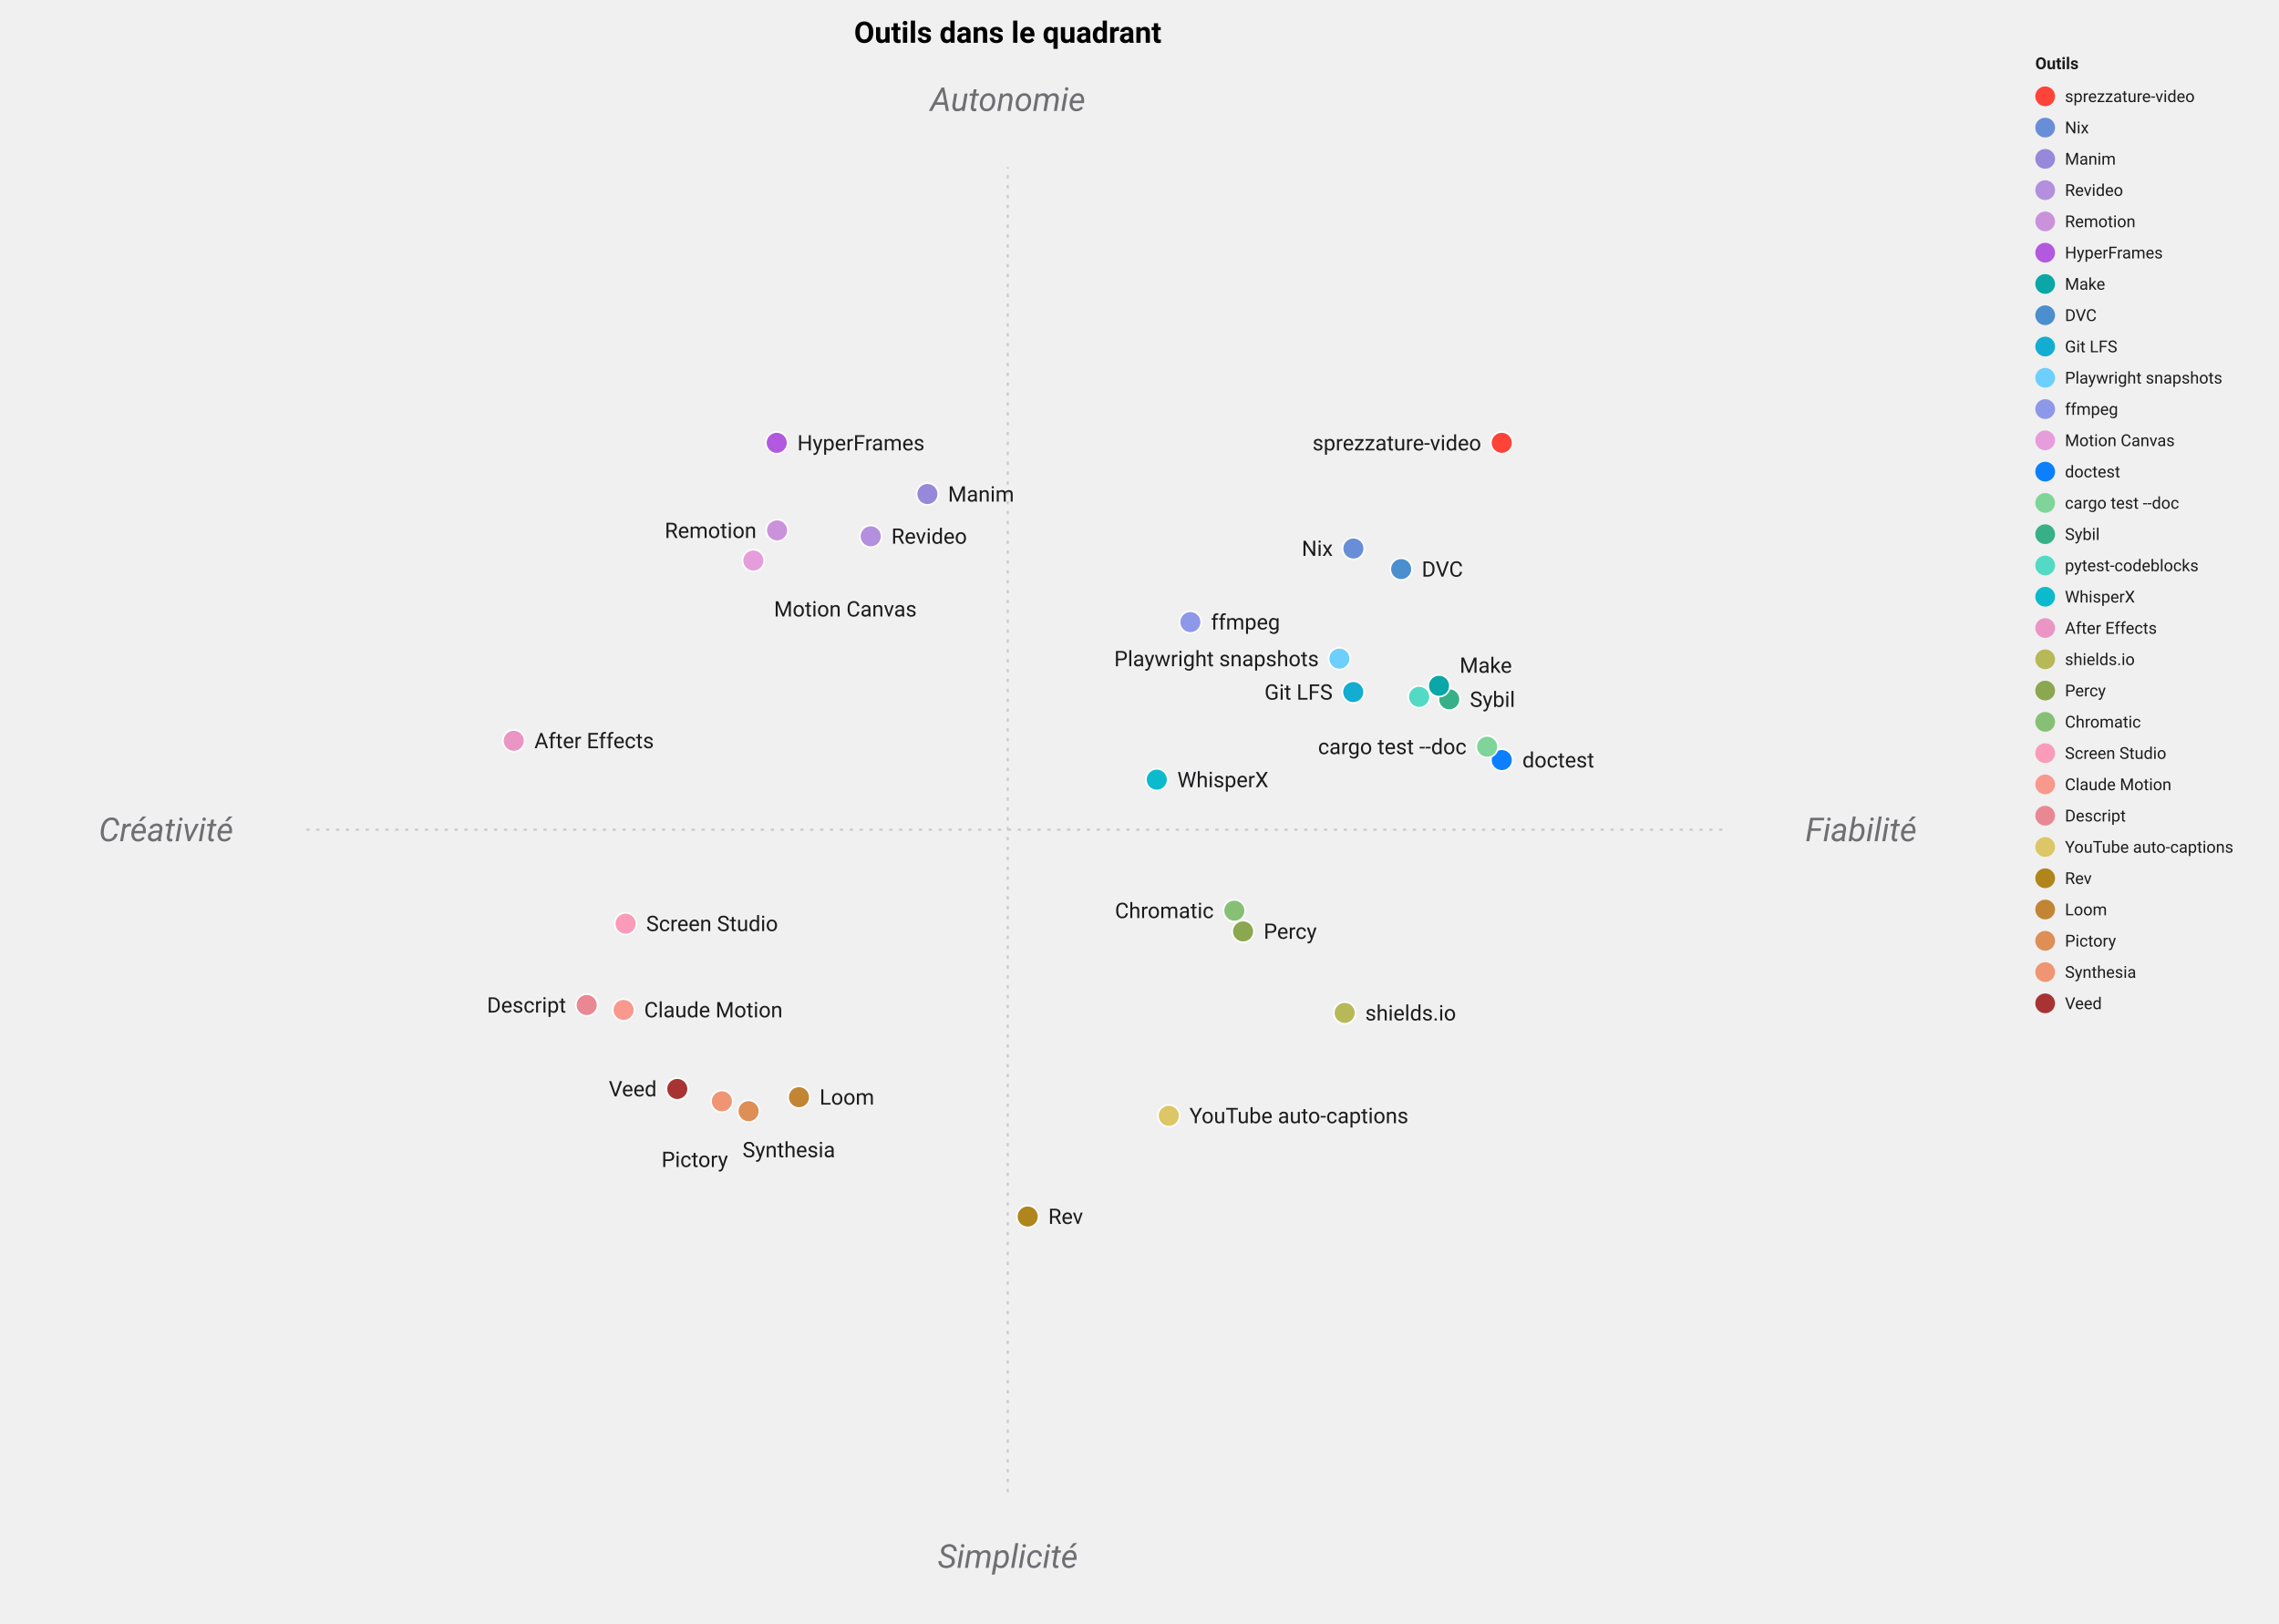
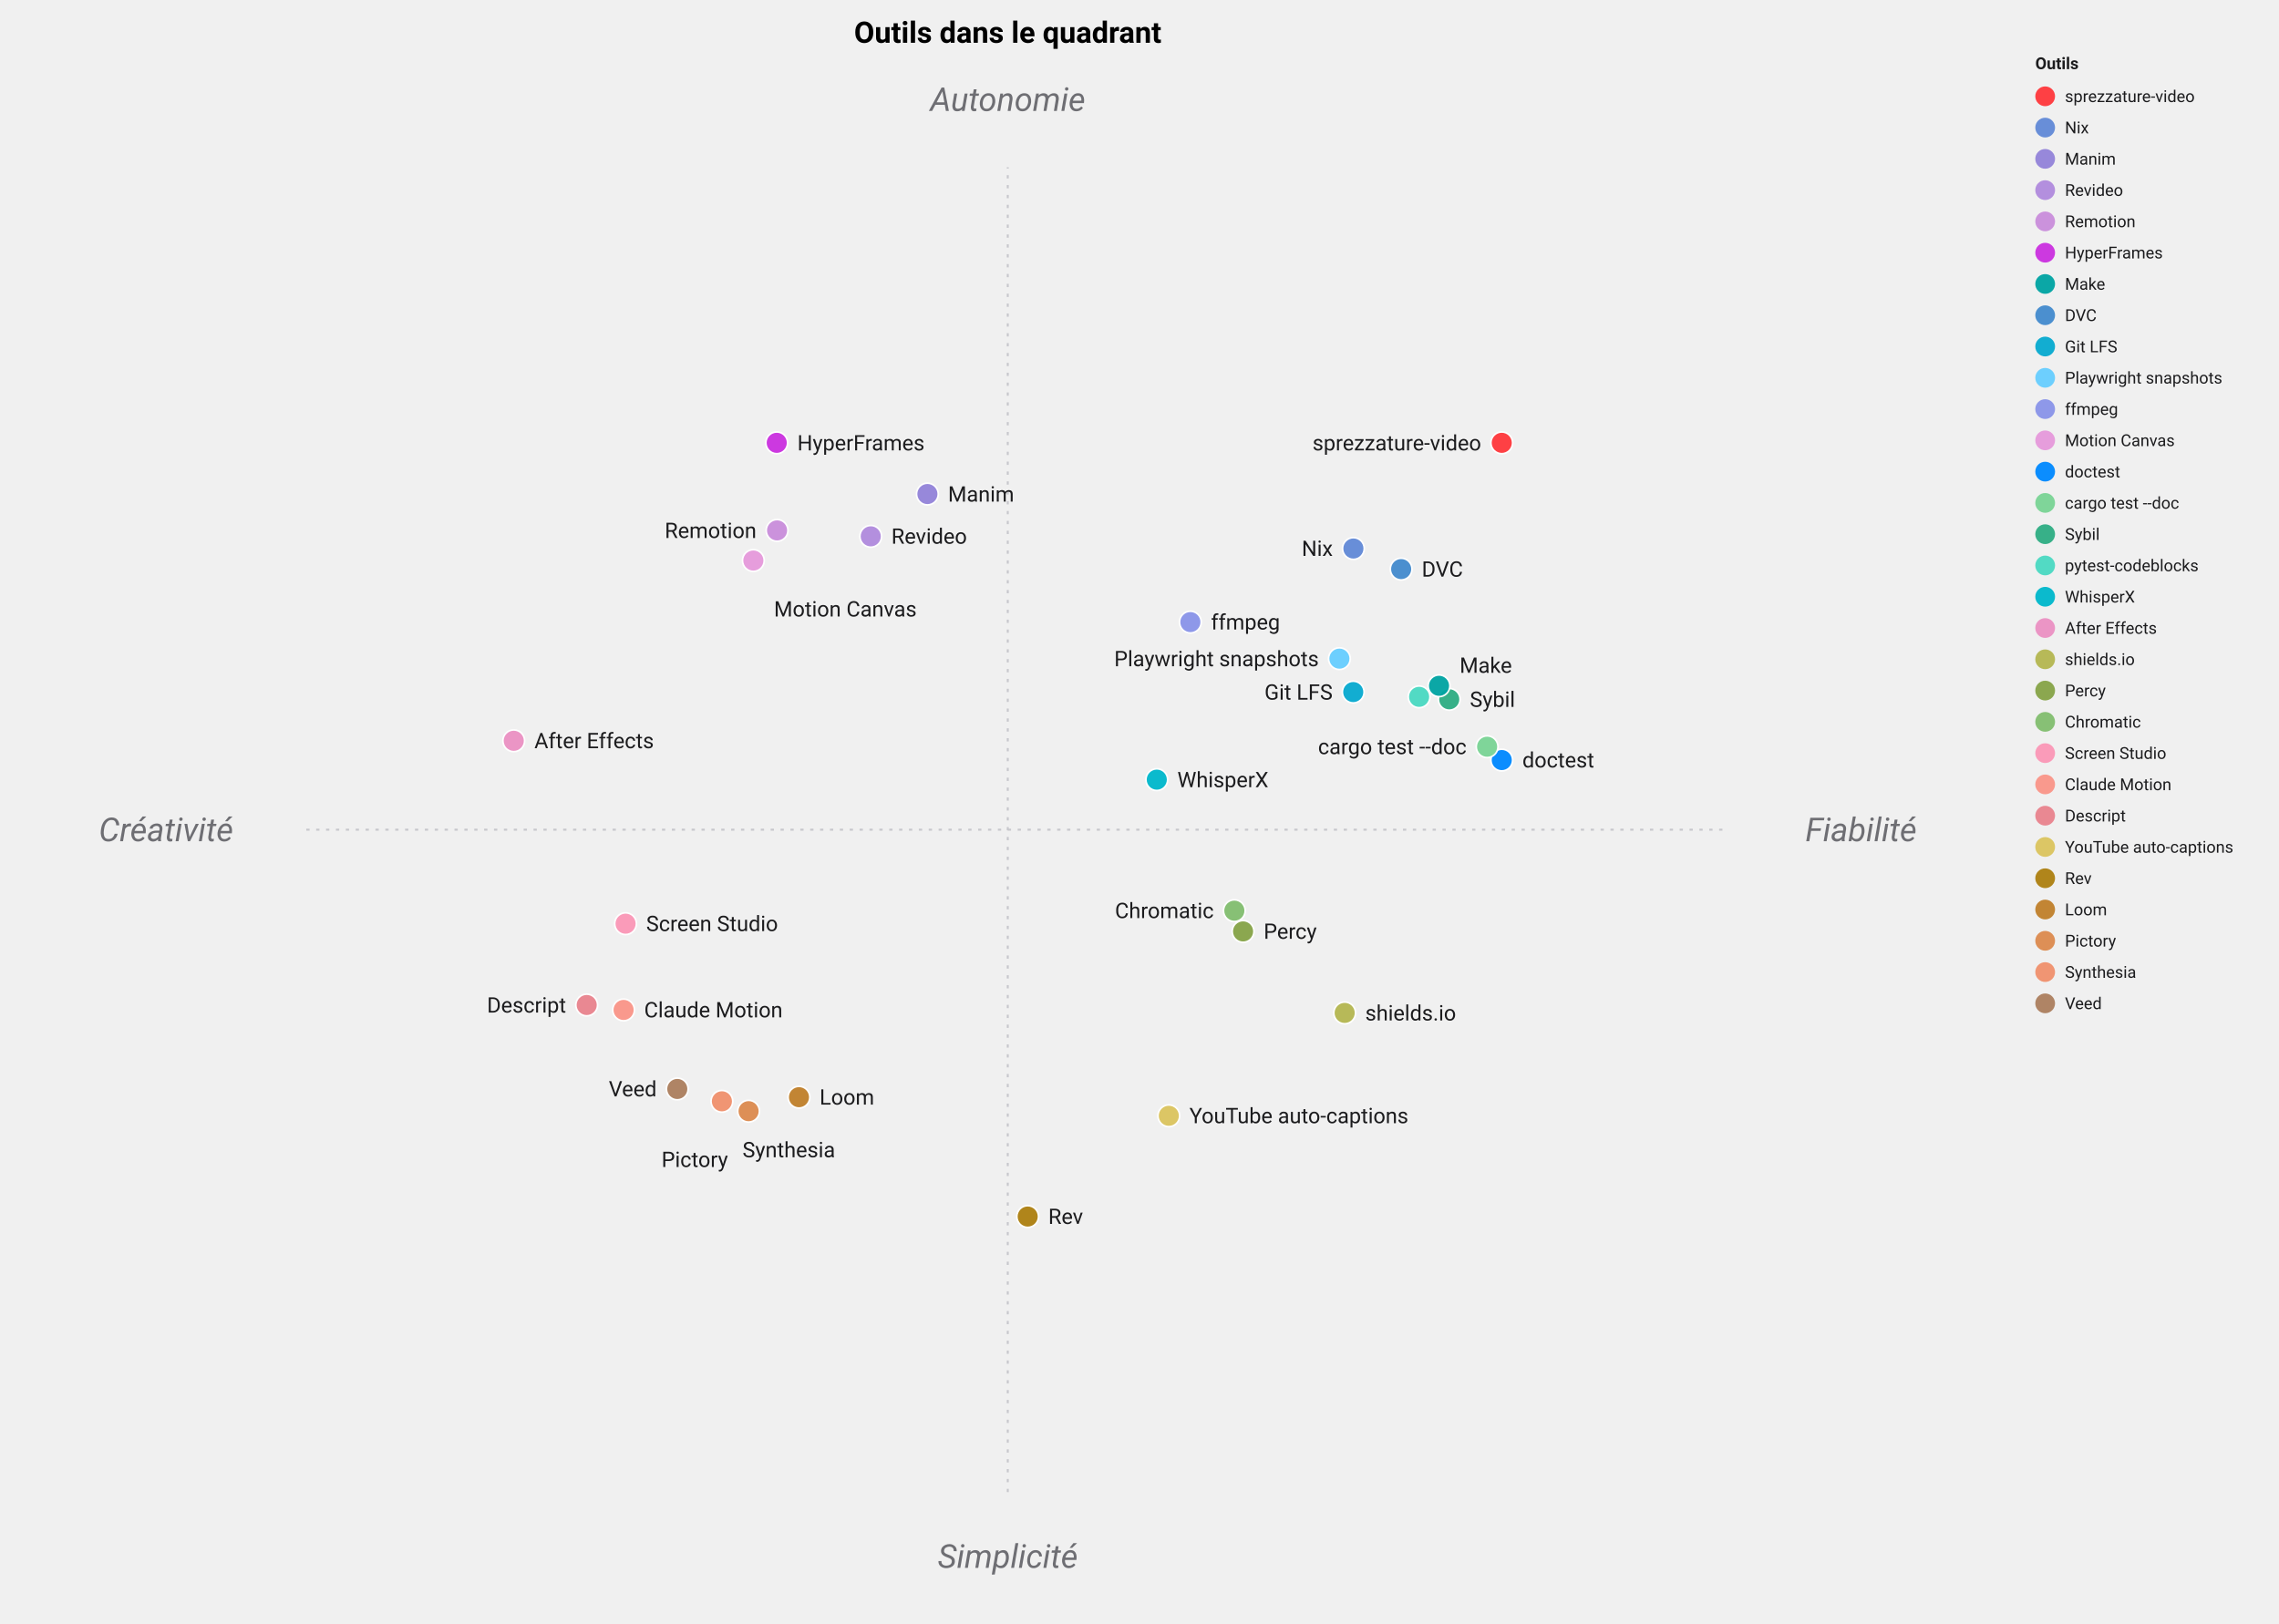
<svg xmlns="http://www.w3.org/2000/svg" width="1384" height="986" viewBox="0 0 1384 986" role="img" aria-labelledby="sp-title sp-desc" font-family="Roboto, -apple-system, Helvetica, Arial, sans-serif">
  <style>.sp-dot{cursor:pointer}.sp-dot:hover circle,.sp-dot:focus circle{stroke-width:2.4}.sp-dot:hover,.sp-dot:focus{filter:brightness(1.08);outline:none}</style>
  <line x1="186.0" y1="504.0" x2="1049.6" y2="504.0" stroke="#C7C7CC" stroke-width="1.2" stroke-dasharray="2,4" />
  <line x1="612.0" y1="906.4" x2="612.0" y2="101.6" stroke="#C7C7CC" stroke-width="1.2" stroke-dasharray="2,4" />
  <text data-pole="right" x="1164.0" y="511.0" font-size="20" font-style="italic" fill="#6E6E73" text-anchor="end">Fiabilité</text>
  <text data-pole="left" x="60.0" y="511.0" font-size="20" font-style="italic" fill="#6E6E73" text-anchor="start">Créativité</text>
  <text data-pole="top" x="612.0" y="67.4" font-size="20" font-style="italic" fill="#6E6E73" text-anchor="middle">Autonomie</text>
  <text data-pole="bottom" x="612.0" y="952.4" font-size="20" font-style="italic" fill="#6E6E73" text-anchor="middle">Simplicité</text>
  <g class="sp-dot" tabindex="0" role="img" aria-label="Outils: sprezzature-video Produit un film fini: 2 Étendue de l'animation: 1 Qualité visuelle du résultat: 2 Vérifie les revendications déclarées contre le code: 5 Attrape la dérive non déclarée: 5 Sous-titres fidèles au script: 5 Refabricable depuis un clone propre: 5 Déterminisme du résultat: 3 Local et hors ligne: 5 Gratuit ou ouvert: 5 Utilisable en intégration continue: 5 Tourne sans intervention humaine: 5 Installation légère: 3 Maturité et écosystème: 1">
-     <circle cx="912.0" cy="269.0" r="6.60" fill="#FF3B30" stroke="white" stroke-width="1" opacity="0.95" />
+     <circle cx="912.0" cy="269.0" r="6.60" fill="#FF383C" stroke="white" stroke-width="1" opacity="0.95" />
  </g>
  <text x="899.5" y="273.6" font-size="13" fill="#1C1C1E" text-anchor="end">sprezzature-video</text>
  <g class="sp-dot" tabindex="0" role="img" aria-label="Outils: Remotion Produit un film fini: 5 Étendue de l'animation: 5 Qualité visuelle du résultat: 5 Vérifie les revendications déclarées contre le code: 1 Attrape la dérive non déclarée: 1 Sous-titres fidèles au script: 2 Refabricable depuis un clone propre: 3 Déterminisme du résultat: 5 Local et hors ligne: 4 Gratuit ou ouvert: 2 Utilisable en intégration continue: 5 Tourne sans intervention humaine: 5 Installation légère: 2 Maturité et écosystème: 5">
    <circle cx="471.9" cy="322.2" r="6.60" fill="#CA8EDB" stroke="white" stroke-width="1" opacity="0.95" />
  </g>
  <text x="459.4" y="326.8" font-size="13" fill="#1C1C1E" text-anchor="end">Remotion</text>
  <g class="sp-dot" tabindex="0" role="img" aria-label="Outils: Motion Canvas Produit un film fini: 5 Étendue de l'animation: 5 Qualité visuelle du résultat: 5 Vérifie les revendications déclarées contre le code: 1 Attrape la dérive non déclarée: 1 Sous-titres fidèles au script: 1 Refabricable depuis un clone propre: 3 Déterminisme du résultat: 4 Local et hors ligne: 5 Gratuit ou ouvert: 5 Utilisable en intégration continue: 3 Tourne sans intervention humaine: 3 Installation légère: 3 Maturité et écosystème: 3">
    <circle cx="457.5" cy="340.5" r="6.60" fill="#E699DB" stroke="white" stroke-width="1" opacity="0.95" />
  </g>
  <text x="470.0" y="374.5" font-size="13" fill="#1C1C1E" text-anchor="start">Motion Canvas</text>
  <g class="sp-dot" tabindex="0" role="img" aria-label="Outils: Revideo Produit un film fini: 5 Étendue de l'animation: 4 Qualité visuelle du résultat: 4 Vérifie les revendications déclarées contre le code: 1 Attrape la dérive non déclarée: 1 Sous-titres fidèles au script: 2 Refabricable depuis un clone propre: 3 Déterminisme du résultat: 4 Local et hors ligne: 5 Gratuit ou ouvert: 5 Utilisable en intégration continue: 4 Tourne sans intervention humaine: 5 Installation légère: 3 Maturité et écosystème: 2">
    <circle cx="528.8" cy="325.8" r="6.60" fill="#B08ADD" stroke="white" stroke-width="1" opacity="0.95" />
  </g>
  <text x="541.3" y="330.3" font-size="13" fill="#1C1C1E" text-anchor="start">Revideo</text>
  <g class="sp-dot" tabindex="0" role="img" aria-label="Outils: HyperFrames Produit un film fini: 5 Étendue de l'animation: 5 Qualité visuelle du résultat: 5 Vérifie les revendications déclarées contre le code: 1 Attrape la dérive non déclarée: 1 Sous-titres fidèles au script: 3 Refabricable depuis un clone propre: 4 Déterminisme du résultat: 5 Local et hors ligne: 4 Gratuit ou ouvert: 5 Utilisable en intégration continue: 4 Tourne sans intervention humaine: 5 Installation légère: 2 Maturité et écosystème: 3">
-     <circle cx="471.7" cy="269.0" r="6.60" fill="#AF52DE" stroke="white" stroke-width="1" opacity="0.95" />
+     <circle cx="471.7" cy="269.0" r="6.60" fill="#CB30E0" stroke="white" stroke-width="1" opacity="0.95" />
  </g>
  <text x="484.2" y="273.6" font-size="13" fill="#1C1C1E" text-anchor="start">HyperFrames</text>
  <g class="sp-dot" tabindex="0" role="img" aria-label="Outils: Manim Produit un film fini: 5 Étendue de l'animation: 4 Qualité visuelle du résultat: 4 Vérifie les revendications déclarées contre le code: 1 Attrape la dérive non déclarée: 1 Sous-titres fidèles au script: 1 Refabricable depuis un clone propre: 3 Déterminisme du résultat: 5 Local et hors ligne: 5 Gratuit ou ouvert: 5 Utilisable en intégration continue: 4 Tourne sans intervention humaine: 5 Installation légère: 2 Maturité et écosystème: 5">
    <circle cx="563.2" cy="300.1" r="6.60" fill="#9383D9" stroke="white" stroke-width="1" opacity="0.95" />
  </g>
  <text x="575.7" y="304.7" font-size="13" fill="#1C1C1E" text-anchor="start">Manim</text>
  <g class="sp-dot" tabindex="0" role="img" aria-label="Outils: Claude Motion Produit un film fini: 5 Étendue de l'animation: 4 Qualité visuelle du résultat: 4 Vérifie les revendications déclarées contre le code: 1 Attrape la dérive non déclarée: 1 Sous-titres fidèles au script: 2 Refabricable depuis un clone propre: 1 Déterminisme du résultat: 3 Local et hors ligne: 1 Gratuit ou ouvert: 1 Utilisable en intégration continue: 1 Tourne sans intervention humaine: 2 Installation légère: 5 Maturité et écosystème: 2">
    <circle cx="378.7" cy="613.5" r="6.60" fill="#FA9588" stroke="white" stroke-width="1" opacity="0.95" />
  </g>
  <text x="391.2" y="618.0" font-size="13" fill="#1C1C1E" text-anchor="start">Claude Motion</text>
  <g class="sp-dot" tabindex="0" role="img" aria-label="Outils: After Effects Produit un film fini: 5 Étendue de l'animation: 5 Qualité visuelle du résultat: 5 Vérifie les revendications déclarées contre le code: 1 Attrape la dérive non déclarée: 1 Sous-titres fidèles au script: 2 Refabricable depuis un clone propre: 2 Déterminisme du résultat: 4 Local et hors ligne: 4 Gratuit ou ouvert: 1 Utilisable en intégration continue: 1 Tourne sans intervention humaine: 1 Installation légère: 1 Maturité et écosystème: 5">
    <circle cx="312.0" cy="450.0" r="6.60" fill="#EB91C3" stroke="white" stroke-width="1" opacity="0.95" />
  </g>
  <text x="324.5" y="454.5" font-size="13" fill="#1C1C1E" text-anchor="start">After Effects</text>
  <g class="sp-dot" tabindex="0" role="img" aria-label="Outils: ffmpeg Produit un film fini: 4 Étendue de l'animation: 2 Qualité visuelle du résultat: 2 Vérifie les revendications déclarées contre le code: 1 Attrape la dérive non déclarée: 1 Sous-titres fidèles au script: 1 Refabricable depuis un clone propre: 3 Déterminisme du résultat: 5 Local et hors ligne: 5 Gratuit ou ouvert: 5 Utilisable en intégration continue: 5 Tourne sans intervention humaine: 5 Installation légère: 4 Maturité et écosystème: 5">
    <circle cx="722.9" cy="377.9" r="6.60" fill="#8994E9" stroke="white" stroke-width="1" opacity="0.95" />
  </g>
  <text x="735.4" y="382.4" font-size="13" fill="#1C1C1E" text-anchor="start">ffmpeg</text>
  <g class="sp-dot" tabindex="0" role="img" aria-label="Outils: Descript Produit un film fini: 5 Étendue de l'animation: 3 Qualité visuelle du résultat: 4 Vérifie les revendications déclarées contre le code: 1 Attrape la dérive non déclarée: 1 Sous-titres fidèles au script: 3 Refabricable depuis un clone propre: 1 Déterminisme du résultat: 2 Local et hors ligne: 1 Gratuit ou ouvert: 1 Utilisable en intégration continue: 1 Tourne sans intervention humaine: 2 Installation légère: 2 Maturité et écosystème: 4">
    <circle cx="356.3" cy="610.5" r="6.60" fill="#E9838E" stroke="white" stroke-width="1" opacity="0.95" />
  </g>
  <text x="343.8" y="615.1" font-size="13" fill="#1C1C1E" text-anchor="end">Descript</text>
  <g class="sp-dot" tabindex="0" role="img" aria-label="Outils: Screen Studio Produit un film fini: 5 Étendue de l'animation: 2 Qualité visuelle du résultat: 5 Vérifie les revendications déclarées contre le code: 1 Attrape la dérive non déclarée: 1 Sous-titres fidèles au script: 2 Refabricable depuis un clone propre: 1 Déterminisme du résultat: 3 Local et hors ligne: 4 Gratuit ou ouvert: 1 Utilisable en intégration continue: 1 Tourne sans intervention humaine: 1 Installation légère: 3 Maturité et écosystème: 3">
    <circle cx="379.9" cy="561.1" r="6.60" fill="#FB97B7" stroke="white" stroke-width="1" opacity="0.95" />
  </g>
  <text x="392.4" y="565.6" font-size="13" fill="#1C1C1E" text-anchor="start">Screen Studio</text>
  <g class="sp-dot" tabindex="0" role="img" aria-label="Outils: Loom Produit un film fini: 5 Étendue de l'animation: 1 Qualité visuelle du résultat: 3 Vérifie les revendications déclarées contre le code: 1 Attrape la dérive non déclarée: 1 Sous-titres fidèles au script: 2 Refabricable depuis un clone propre: 1 Déterminisme du résultat: 3 Local et hors ligne: 1 Gratuit ou ouvert: 2 Utilisable en intégration continue: 1 Tourne sans intervention humaine: 1 Installation légère: 4 Maturité et écosystème: 5">
    <circle cx="485.2" cy="666.5" r="6.60" fill="#C0802B" stroke="white" stroke-width="1" opacity="0.95" />
  </g>
  <text x="497.7" y="671.0" font-size="13" fill="#1C1C1E" text-anchor="start">Loom</text>
  <g class="sp-dot" tabindex="0" role="img" aria-label="Outils: Veed Produit un film fini: 5 Étendue de l'animation: 3 Qualité visuelle du résultat: 4 Vérifie les revendications déclarées contre le code: 1 Attrape la dérive non déclarée: 1 Sous-titres fidèles au script: 3 Refabricable depuis un clone propre: 1 Déterminisme du résultat: 2 Local et hors ligne: 1 Gratuit ou ouvert: 2 Utilisable en intégration continue: 1 Tourne sans intervention humaine: 2 Installation légère: 5 Maturité et écosystème: 4">
-     <circle cx="411.3" cy="661.5" r="6.60" fill="#A52A2A" stroke="white" stroke-width="1" opacity="0.95" />
+     <circle cx="411.3" cy="661.5" r="6.60" fill="#AC7F5E" stroke="white" stroke-width="1" opacity="0.95" />
  </g>
  <text x="398.8" y="666.0" font-size="13" fill="#1C1C1E" text-anchor="end">Veed</text>
  <g class="sp-dot" tabindex="0" role="img" aria-label="Outils: Pictory Produit un film fini: 5 Étendue de l'animation: 2 Qualité visuelle du résultat: 3 Vérifie les revendications déclarées contre le code: 1 Attrape la dérive non déclarée: 1 Sous-titres fidèles au script: 3 Refabricable depuis un clone propre: 1 Déterminisme du résultat: 2 Local et hors ligne: 1 Gratuit ou ouvert: 1 Utilisable en intégration continue: 1 Tourne sans intervention humaine: 3 Installation légère: 5 Maturité et écosystème: 3">
    <circle cx="454.6" cy="675.0" r="6.60" fill="#DC8A4F" stroke="white" stroke-width="1" opacity="0.95" />
  </g>
  <text x="442.1" y="708.9" font-size="13" fill="#1C1C1E" text-anchor="end">Pictory</text>
  <g class="sp-dot" tabindex="0" role="img" aria-label="Outils: Synthesia Produit un film fini: 5 Étendue de l'animation: 2 Qualité visuelle du résultat: 4 Vérifie les revendications déclarées contre le code: 1 Attrape la dérive non déclarée: 1 Sous-titres fidèles au script: 4 Refabricable depuis un clone propre: 1 Déterminisme du résultat: 2 Local et hors ligne: 1 Gratuit ou ouvert: 1 Utilisable en intégration continue: 2 Tourne sans intervention humaine: 3 Installation légère: 5 Maturité et écosystème: 4">
    <circle cx="438.4" cy="669.0" r="6.60" fill="#F0916D" stroke="white" stroke-width="1" opacity="0.95" />
  </g>
  <text x="450.9" y="703.0" font-size="13" fill="#1C1C1E" text-anchor="start">Synthesia</text>
  <g class="sp-dot" tabindex="0" role="img" aria-label="Outils: doctest Produit un film fini: 1 Étendue de l'animation: 1 Qualité visuelle du résultat: 1 Vérifie les revendications déclarées contre le code: 5 Attrape la dérive non déclarée: 1 Sous-titres fidèles au script: 1 Refabricable depuis un clone propre: 2 Déterminisme du résultat: 5 Local et hors ligne: 5 Gratuit ou ouvert: 5 Utilisable en intégration continue: 5 Tourne sans intervention humaine: 5 Installation légère: 5 Maturité et écosystème: 5">
-     <circle cx="912.0" cy="461.7" r="6.60" fill="#007AFF" stroke="white" stroke-width="1" opacity="0.95" />
+     <circle cx="912.0" cy="461.7" r="6.60" fill="#0088FF" stroke="white" stroke-width="1" opacity="0.95" />
  </g>
  <text x="924.5" y="466.2" font-size="13" fill="#1C1C1E" text-anchor="start">doctest</text>
  <g class="sp-dot" tabindex="0" role="img" aria-label="Outils: Sybil Produit un film fini: 1 Étendue de l'animation: 1 Qualité visuelle du résultat: 1 Vérifie les revendications déclarées contre le code: 5 Attrape la dérive non déclarée: 1 Sous-titres fidèles au script: 1 Refabricable depuis un clone propre: 2 Déterminisme du résultat: 5 Local et hors ligne: 5 Gratuit ou ouvert: 5 Utilisable en intégration continue: 5 Tourne sans intervention humaine: 5 Installation légère: 4 Maturité et écosystème: 3">
    <circle cx="880.1" cy="424.8" r="6.60" fill="#2EAD83" stroke="white" stroke-width="1" opacity="0.95" />
  </g>
  <text x="892.6" y="429.4" font-size="13" fill="#1C1C1E" text-anchor="start">Sybil</text>
  <g class="sp-dot" tabindex="0" role="img" aria-label="Outils: pytest-codeblocks Produit un film fini: 1 Étendue de l'animation: 1 Qualité visuelle du résultat: 1 Vérifie les revendications déclarées contre le code: 4 Attrape la dérive non déclarée: 1 Sous-titres fidèles au script: 1 Refabricable depuis un clone propre: 2 Déterminisme du résultat: 5 Local et hors ligne: 5 Gratuit ou ouvert: 5 Utilisable en intégration continue: 5 Tourne sans intervention humaine: 5 Installation légère: 4 Maturité et écosystème: 3">
    <circle cx="861.8" cy="423.3" r="6.60" fill="#4BD9C2" stroke="white" stroke-width="1" opacity="0.95" />
  </g>
  <g class="sp-dot" tabindex="0" role="img" aria-label="Outils: cargo test --doc Produit un film fini: 1 Étendue de l'animation: 1 Qualité visuelle du résultat: 1 Vérifie les revendications déclarées contre le code: 5 Attrape la dérive non déclarée: 1 Sous-titres fidèles au script: 1 Refabricable depuis un clone propre: 2 Déterminisme du résultat: 5 Local et hors ligne: 5 Gratuit ou ouvert: 5 Utilisable en intégration continue: 5 Tourne sans intervention humaine: 5 Installation légère: 5 Maturité et écosystème: 4">
    <circle cx="903.1" cy="453.6" r="6.60" fill="#7AD495" stroke="white" stroke-width="1" opacity="0.95" />
  </g>
  <text x="890.6" y="458.1" font-size="13" fill="#1C1C1E" text-anchor="end">cargo test --doc</text>
  <g class="sp-dot" tabindex="0" role="img" aria-label="Outils: Playwright snapshots Produit un film fini: 1 Étendue de l'animation: 1 Qualité visuelle du résultat: 1 Vérifie les revendications déclarées contre le code: 2 Attrape la dérive non déclarée: 2 Sous-titres fidèles au script: 1 Refabricable depuis un clone propre: 3 Déterminisme du résultat: 4 Local et hors ligne: 5 Gratuit ou ouvert: 5 Utilisable en intégration continue: 5 Tourne sans intervention humaine: 4 Installation légère: 2 Maturité et écosystème: 5">
    <circle cx="813.4" cy="400.1" r="6.60" fill="#67CEFF" stroke="white" stroke-width="1" opacity="0.95" />
  </g>
  <text x="800.9" y="404.7" font-size="13" fill="#1C1C1E" text-anchor="end">Playwright snapshots</text>
  <g class="sp-dot" tabindex="0" role="img" aria-label="Outils: Percy Produit un film fini: 1 Étendue de l'animation: 1 Qualité visuelle du résultat: 1 Vérifie les revendications déclarées contre le code: 2 Attrape la dérive non déclarée: 2 Sous-titres fidèles au script: 1 Refabricable depuis un clone propre: 2 Déterminisme du résultat: 4 Local et hors ligne: 1 Gratuit ou ouvert: 2 Utilisable en intégration continue: 5 Tourne sans intervention humaine: 3 Installation légère: 4 Maturité et écosystème: 4">
    <circle cx="754.9" cy="565.8" r="6.60" fill="#86A447" stroke="white" stroke-width="1" opacity="0.95" />
  </g>
  <text x="767.4" y="570.3" font-size="13" fill="#1C1C1E" text-anchor="start">Percy</text>
  <g class="sp-dot" tabindex="0" role="img" aria-label="Outils: Chromatic Produit un film fini: 1 Étendue de l'animation: 1 Qualité visuelle du résultat: 1 Vérifie les revendications déclarées contre le code: 2 Attrape la dérive non déclarée: 2 Sous-titres fidèles au script: 1 Refabricable depuis un clone propre: 2 Déterminisme du résultat: 4 Local et hors ligne: 1 Gratuit ou ouvert: 2 Utilisable en intégration continue: 5 Tourne sans intervention humaine: 3 Installation légère: 3 Maturité et écosystème: 5">
    <circle cx="749.6" cy="553.2" r="6.60" fill="#82BE6F" stroke="white" stroke-width="1" opacity="0.95" />
  </g>
  <text x="737.1" y="557.7" font-size="13" fill="#1C1C1E" text-anchor="end">Chromatic</text>
  <g class="sp-dot" tabindex="0" role="img" aria-label="Outils: shields.io Produit un film fini: 1 Étendue de l'animation: 1 Qualité visuelle du résultat: 1 Vérifie les revendications déclarées contre le code: 4 Attrape la dérive non déclarée: 1 Sous-titres fidèles au script: 1 Refabricable depuis un clone propre: 2 Déterminisme du résultat: 2 Local et hors ligne: 2 Gratuit ou ouvert: 5 Utilisable en intégration continue: 2 Tourne sans intervention humaine: 5 Installation légère: 5 Maturité et écosystème: 5">
    <circle cx="816.6" cy="615.3" r="6.60" fill="#B4B751" stroke="white" stroke-width="1" opacity="0.95" />
  </g>
  <text x="829.1" y="619.9" font-size="13" fill="#1C1C1E" text-anchor="start">shields.io</text>
  <g class="sp-dot" tabindex="0" role="img" aria-label="Outils: DVC Produit un film fini: 1 Étendue de l'animation: 1 Qualité visuelle du résultat: 1 Vérifie les revendications déclarées contre le code: 1 Attrape la dérive non déclarée: 4 Sous-titres fidèles au script: 1 Refabricable depuis un clone propre: 5 Déterminisme du résultat: 5 Local et hors ligne: 4 Gratuit ou ouvert: 5 Utilisable en intégration continue: 4 Tourne sans intervention humaine: 5 Installation légère: 3 Maturité et écosystème: 4">
    <circle cx="850.9" cy="345.7" r="6.60" fill="#438BCE" stroke="white" stroke-width="1" opacity="0.95" />
  </g>
  <text x="863.4" y="350.3" font-size="13" fill="#1C1C1E" text-anchor="start">DVC</text>
  <g class="sp-dot" tabindex="0" role="img" aria-label="Outils: Git LFS Produit un film fini: 1 Étendue de l'animation: 1 Qualité visuelle du résultat: 1 Vérifie les revendications déclarées contre le code: 1 Attrape la dérive non déclarée: 1 Sous-titres fidèles au script: 1 Refabricable depuis un clone propre: 4 Déterminisme du résultat: 5 Local et hors ligne: 4 Gratuit ou ouvert: 5 Utilisable en intégration continue: 4 Tourne sans intervention humaine: 5 Installation légère: 4 Maturité et écosystème: 5">
    <circle cx="821.8" cy="420.4" r="6.60" fill="#07AAD0" stroke="white" stroke-width="1" opacity="0.95" />
  </g>
  <text x="809.3" y="425.0" font-size="13" fill="#1C1C1E" text-anchor="end">Git LFS</text>
  <g class="sp-dot" tabindex="0" role="img" aria-label="Outils: Make Produit un film fini: 2 Étendue de l'animation: 1 Qualité visuelle du résultat: 1 Vérifie les revendications déclarées contre le code: 2 Attrape la dérive non déclarée: 3 Sous-titres fidèles au script: 1 Refabricable depuis un clone propre: 4 Déterminisme du résultat: 4 Local et hors ligne: 5 Gratuit ou ouvert: 5 Utilisable en intégration continue: 5 Tourne sans intervention humaine: 5 Installation légère: 5 Maturité et écosystème: 5">
    <circle cx="873.9" cy="416.6" r="6.60" fill="#00A4A3" stroke="white" stroke-width="1" opacity="0.95" />
  </g>
  <text x="886.4" y="408.7" font-size="13" fill="#1C1C1E" text-anchor="start">Make</text>
  <g class="sp-dot" tabindex="0" role="img" aria-label="Outils: Nix Produit un film fini: 1 Étendue de l'animation: 1 Qualité visuelle du résultat: 1 Vérifie les revendications déclarées contre le code: 1 Attrape la dérive non déclarée: 3 Sous-titres fidèles au script: 1 Refabricable depuis un clone propre: 5 Déterminisme du résultat: 5 Local et hors ligne: 4 Gratuit ou ouvert: 5 Utilisable en intégration continue: 4 Tourne sans intervention humaine: 5 Installation légère: 2 Maturité et écosystème: 4">
    <circle cx="821.9" cy="333.2" r="6.60" fill="#6289D7" stroke="white" stroke-width="1" opacity="0.95" />
  </g>
  <text x="809.4" y="337.7" font-size="13" fill="#1C1C1E" text-anchor="end">Nix</text>
  <g class="sp-dot" tabindex="0" role="img" aria-label="Outils: WhisperX Produit un film fini: 1 Étendue de l'animation: 1 Qualité visuelle du résultat: 1 Vérifie les revendications déclarées contre le code: 1 Attrape la dérive non déclarée: 1 Sous-titres fidèles au script: 4 Refabricable depuis un clone propre: 2 Déterminisme du résultat: 3 Local et hors ligne: 5 Gratuit ou ouvert: 5 Utilisable en intégration continue: 3 Tourne sans intervention humaine: 5 Installation légère: 2 Maturité et écosystème: 4">
    <circle cx="702.5" cy="473.6" r="6.60" fill="#00B8CC" stroke="white" stroke-width="1" opacity="0.95" />
  </g>
  <text x="715.0" y="478.2" font-size="13" fill="#1C1C1E" text-anchor="start">WhisperX</text>
  <g class="sp-dot" tabindex="0" role="img" aria-label="Outils: Rev Produit un film fini: 1 Étendue de l'animation: 1 Qualité visuelle du résultat: 1 Vérifie les revendications déclarées contre le code: 1 Attrape la dérive non déclarée: 1 Sous-titres fidèles au script: 3 Refabricable depuis un clone propre: 1 Déterminisme du résultat: 2 Local et hors ligne: 1 Gratuit ou ouvert: 1 Utilisable en intégration continue: 2 Tourne sans intervention humaine: 2 Installation légère: 5 Maturité et écosystème: 5">
    <circle cx="624.1" cy="739.0" r="6.60" fill="#AD8011" stroke="white" stroke-width="1" opacity="0.95" />
  </g>
  <text x="636.6" y="743.5" font-size="13" fill="#1C1C1E" text-anchor="start">Rev</text>
  <g class="sp-dot" tabindex="0" role="img" aria-label="Outils: YouTube auto-captions Produit un film fini: 1 Étendue de l'animation: 1 Qualité visuelle du résultat: 1 Vérifie les revendications déclarées contre le code: 1 Attrape la dérive non déclarée: 1 Sous-titres fidèles au script: 2 Refabricable depuis un clone propre: 1 Déterminisme du résultat: 2 Local et hors ligne: 1 Gratuit ou ouvert: 4 Utilisable en intégration continue: 1 Tourne sans intervention humaine: 5 Installation légère: 5 Maturité et écosystème: 5">
    <circle cx="709.8" cy="677.8" r="6.60" fill="#DBC45E" stroke="white" stroke-width="1" opacity="0.95" />
  </g>
  <text x="722.3" y="682.3" font-size="13" fill="#1C1C1E" text-anchor="start">YouTube auto-captions</text>
  <text x="1236.0" y="42.0" font-size="10" font-weight="700" fill="#1C1C1E">Outils</text>
-   <circle cx="1242.0" cy="58.5" r="6" fill="#FF3B30" opacity="0.95" />
+   <circle cx="1242.0" cy="58.5" r="6" fill="#FF383C" opacity="0.95" />
  <text x="1254.0" y="62.0" font-size="10" fill="#1C1C1E">sprezzature-video</text>
  <circle cx="1242.0" cy="77.5" r="6" fill="#6289D7" opacity="0.95" />
  <text x="1254.0" y="81.0" font-size="10" fill="#1C1C1E">Nix</text>
  <circle cx="1242.0" cy="96.5" r="6" fill="#9383D9" opacity="0.95" />
  <text x="1254.0" y="100.0" font-size="10" fill="#1C1C1E">Manim</text>
  <circle cx="1242.0" cy="115.5" r="6" fill="#B08ADD" opacity="0.95" />
  <text x="1254.0" y="119.0" font-size="10" fill="#1C1C1E">Revideo</text>
  <circle cx="1242.0" cy="134.5" r="6" fill="#CA8EDB" opacity="0.95" />
  <text x="1254.0" y="138.0" font-size="10" fill="#1C1C1E">Remotion</text>
-   <circle cx="1242.0" cy="153.5" r="6" fill="#AF52DE" opacity="0.95" />
+   <circle cx="1242.0" cy="153.5" r="6" fill="#CB30E0" opacity="0.95" />
  <text x="1254.0" y="157.0" font-size="10" fill="#1C1C1E">HyperFrames</text>
  <circle cx="1242.0" cy="172.5" r="6" fill="#00A4A3" opacity="0.95" />
  <text x="1254.0" y="176.0" font-size="10" fill="#1C1C1E">Make</text>
  <circle cx="1242.0" cy="191.5" r="6" fill="#438BCE" opacity="0.95" />
  <text x="1254.0" y="195.0" font-size="10" fill="#1C1C1E">DVC</text>
  <circle cx="1242.0" cy="210.5" r="6" fill="#07AAD0" opacity="0.95" />
  <text x="1254.0" y="214.0" font-size="10" fill="#1C1C1E">Git LFS</text>
  <circle cx="1242.0" cy="229.5" r="6" fill="#67CEFF" opacity="0.95" />
  <text x="1254.0" y="233.0" font-size="10" fill="#1C1C1E">Playwright snapshots</text>
  <circle cx="1242.0" cy="248.5" r="6" fill="#8994E9" opacity="0.95" />
  <text x="1254.0" y="252.0" font-size="10" fill="#1C1C1E">ffmpeg</text>
  <circle cx="1242.0" cy="267.5" r="6" fill="#E699DB" opacity="0.95" />
  <text x="1254.0" y="271.0" font-size="10" fill="#1C1C1E">Motion Canvas</text>
-   <circle cx="1242.0" cy="286.5" r="6" fill="#007AFF" opacity="0.95" />
+   <circle cx="1242.0" cy="286.5" r="6" fill="#0088FF" opacity="0.95" />
  <text x="1254.0" y="290.0" font-size="10" fill="#1C1C1E">doctest</text>
  <circle cx="1242.0" cy="305.5" r="6" fill="#7AD495" opacity="0.95" />
  <text x="1254.0" y="309.0" font-size="10" fill="#1C1C1E">cargo test --doc</text>
  <circle cx="1242.0" cy="324.5" r="6" fill="#2EAD83" opacity="0.95" />
  <text x="1254.0" y="328.0" font-size="10" fill="#1C1C1E">Sybil</text>
  <circle cx="1242.0" cy="343.5" r="6" fill="#4BD9C2" opacity="0.95" />
  <text x="1254.0" y="347.0" font-size="10" fill="#1C1C1E">pytest-codeblocks</text>
  <circle cx="1242.0" cy="362.5" r="6" fill="#00B8CC" opacity="0.95" />
  <text x="1254.0" y="366.0" font-size="10" fill="#1C1C1E">WhisperX</text>
  <circle cx="1242.0" cy="381.5" r="6" fill="#EB91C3" opacity="0.95" />
  <text x="1254.0" y="385.0" font-size="10" fill="#1C1C1E">After Effects</text>
  <circle cx="1242.0" cy="400.5" r="6" fill="#B4B751" opacity="0.95" />
  <text x="1254.0" y="404.0" font-size="10" fill="#1C1C1E">shields.io</text>
  <circle cx="1242.0" cy="419.5" r="6" fill="#86A447" opacity="0.95" />
  <text x="1254.0" y="423.0" font-size="10" fill="#1C1C1E">Percy</text>
  <circle cx="1242.0" cy="438.5" r="6" fill="#82BE6F" opacity="0.95" />
  <text x="1254.0" y="442.0" font-size="10" fill="#1C1C1E">Chromatic</text>
  <circle cx="1242.0" cy="457.5" r="6" fill="#FB97B7" opacity="0.95" />
  <text x="1254.0" y="461.0" font-size="10" fill="#1C1C1E">Screen Studio</text>
  <circle cx="1242.0" cy="476.5" r="6" fill="#FA9588" opacity="0.95" />
  <text x="1254.0" y="480.0" font-size="10" fill="#1C1C1E">Claude Motion</text>
  <circle cx="1242.0" cy="495.5" r="6" fill="#E9838E" opacity="0.95" />
  <text x="1254.0" y="499.0" font-size="10" fill="#1C1C1E">Descript</text>
  <circle cx="1242.0" cy="514.5" r="6" fill="#DBC45E" opacity="0.95" />
  <text x="1254.0" y="518.0" font-size="10" fill="#1C1C1E">YouTube auto-captions</text>
  <circle cx="1242.0" cy="533.5" r="6" fill="#AD8011" opacity="0.95" />
  <text x="1254.0" y="537.0" font-size="10" fill="#1C1C1E">Rev</text>
  <circle cx="1242.0" cy="552.5" r="6" fill="#C0802B" opacity="0.95" />
  <text x="1254.0" y="556.0" font-size="10" fill="#1C1C1E">Loom</text>
  <circle cx="1242.0" cy="571.5" r="6" fill="#DC8A4F" opacity="0.95" />
  <text x="1254.0" y="575.0" font-size="10" fill="#1C1C1E">Pictory</text>
  <circle cx="1242.0" cy="590.5" r="6" fill="#F0916D" opacity="0.95" />
  <text x="1254.0" y="594.0" font-size="10" fill="#1C1C1E">Synthesia</text>
-   <circle cx="1242.0" cy="609.5" r="6" fill="#A52A2A" opacity="0.95" />
+   <circle cx="1242.0" cy="609.5" r="6" fill="#AC7F5E" opacity="0.95" />
  <text x="1254.0" y="613.0" font-size="10" fill="#1C1C1E">Veed</text>
  <text x="612.0" y="26" font-size="18" font-weight="bold" fill="#000" text-anchor="middle">Outils dans le quadrant</text>
</svg>
